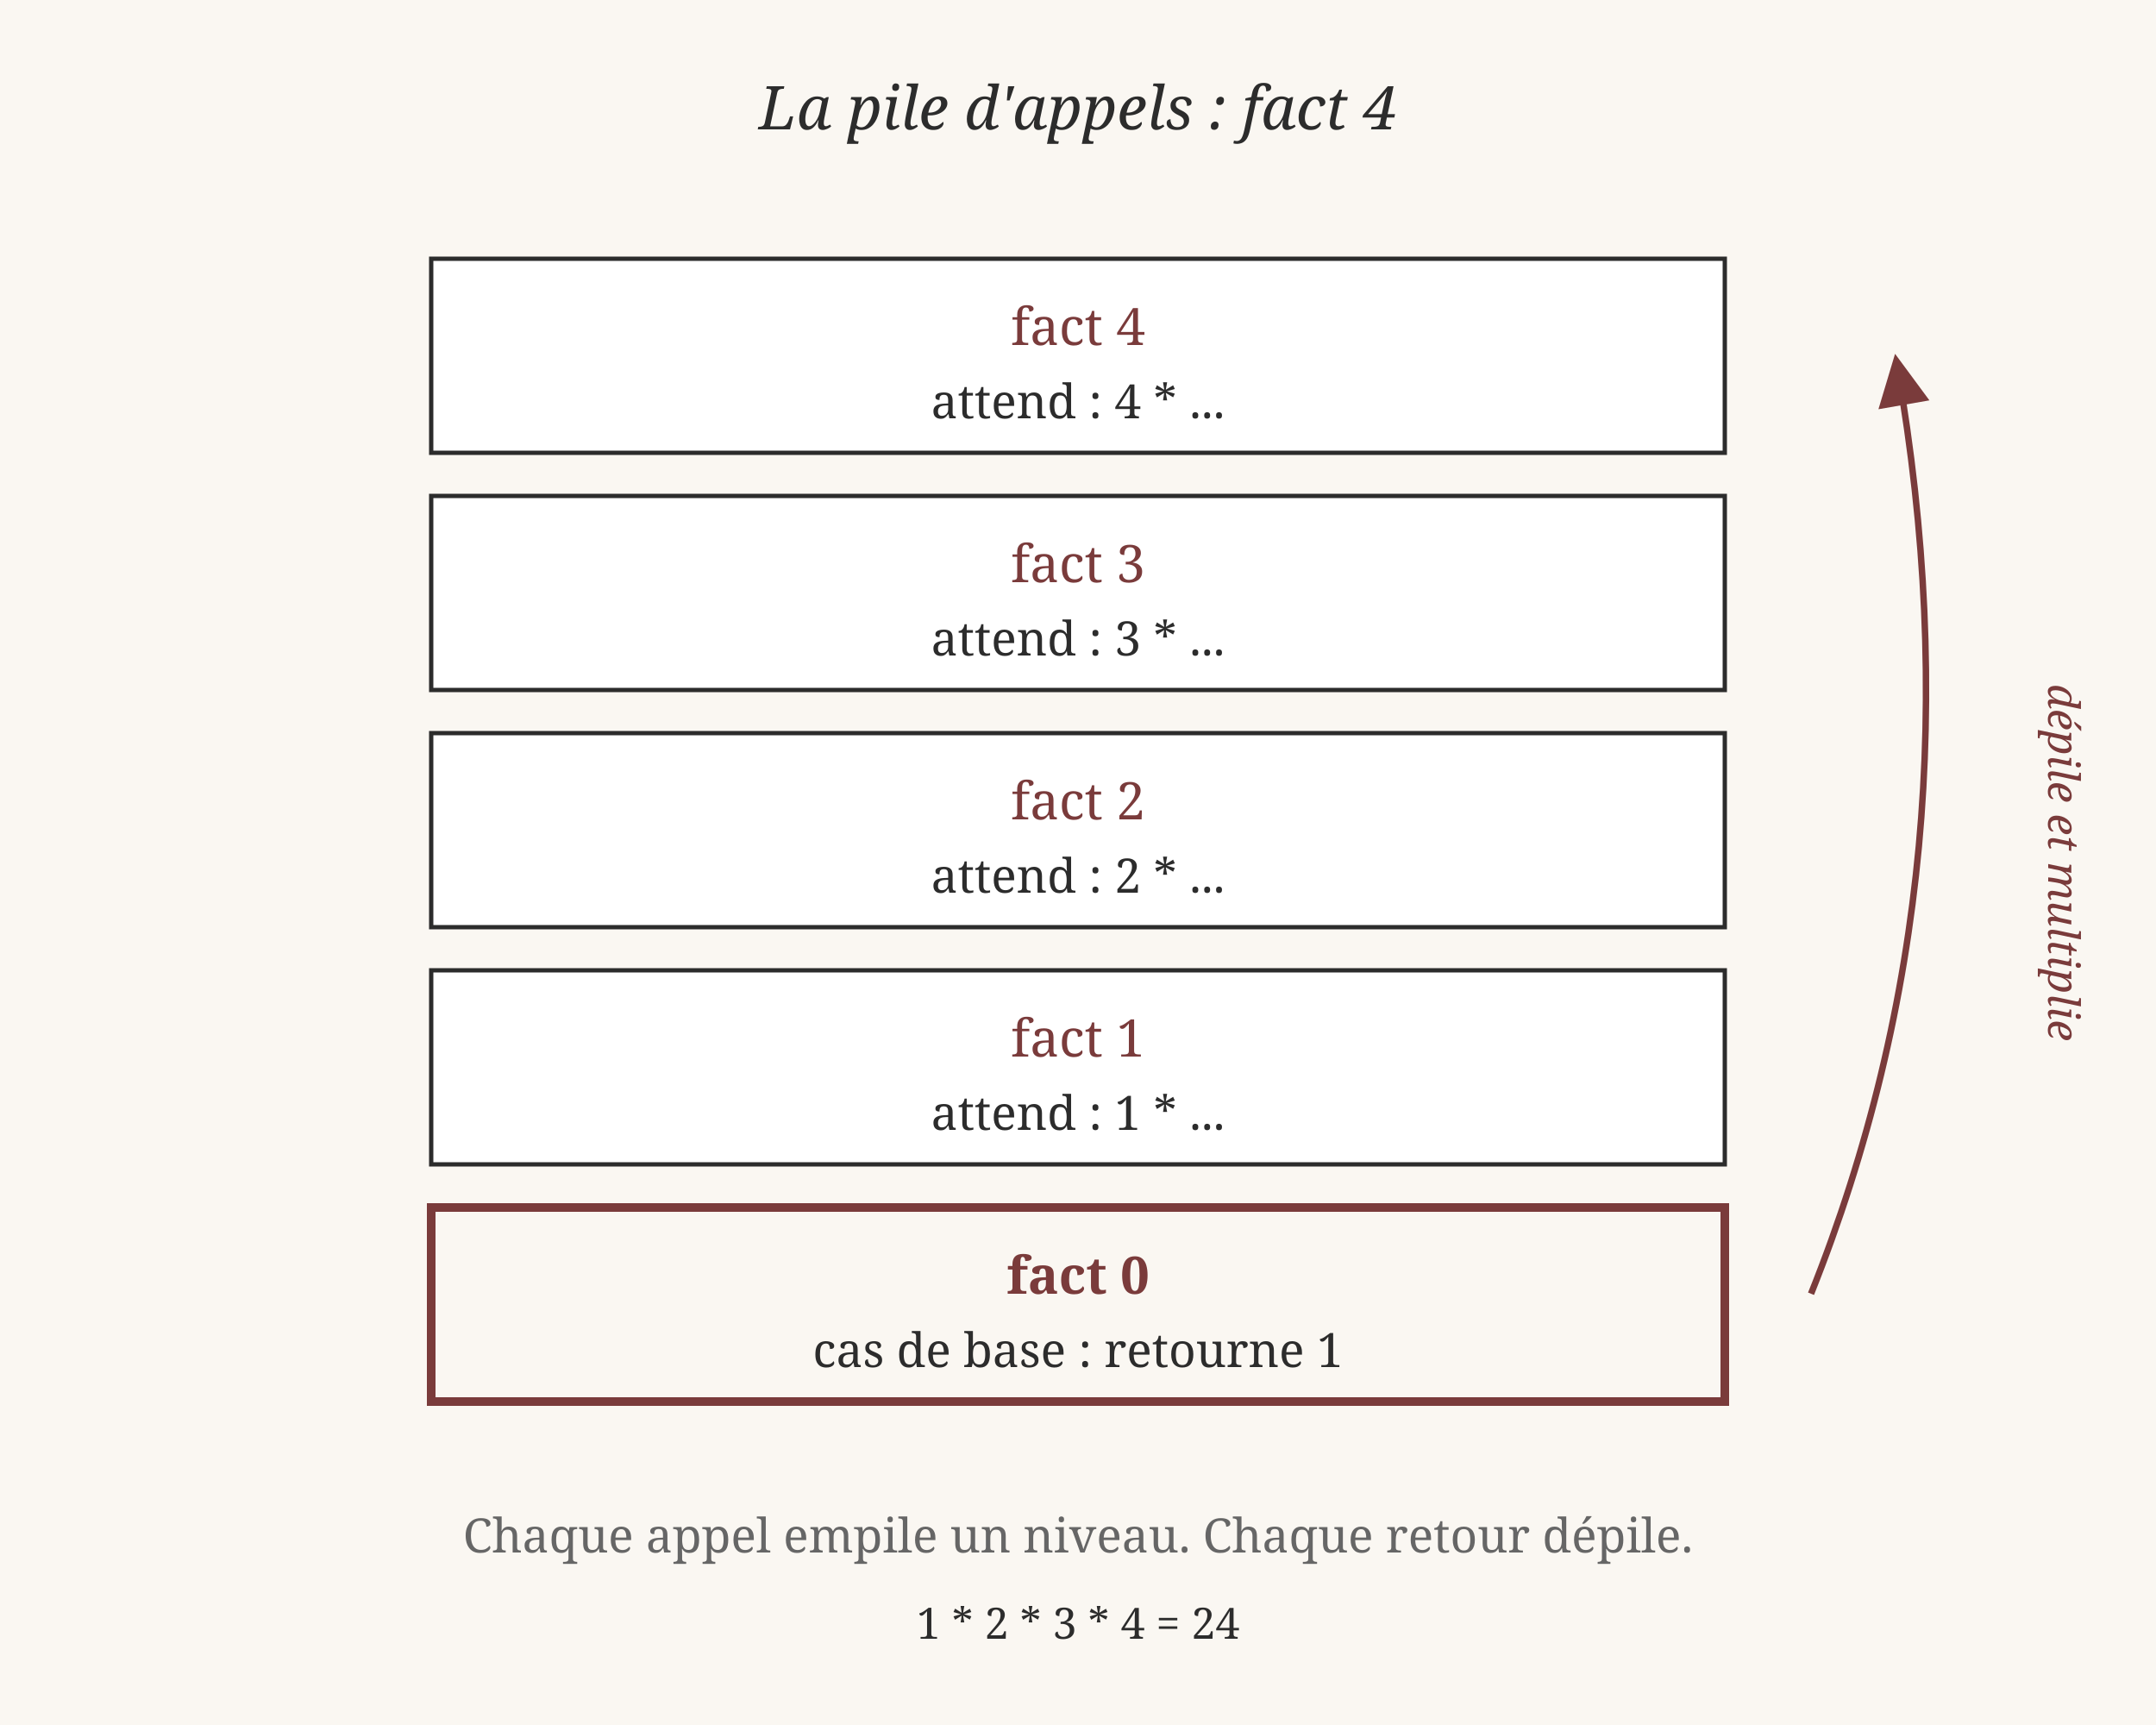
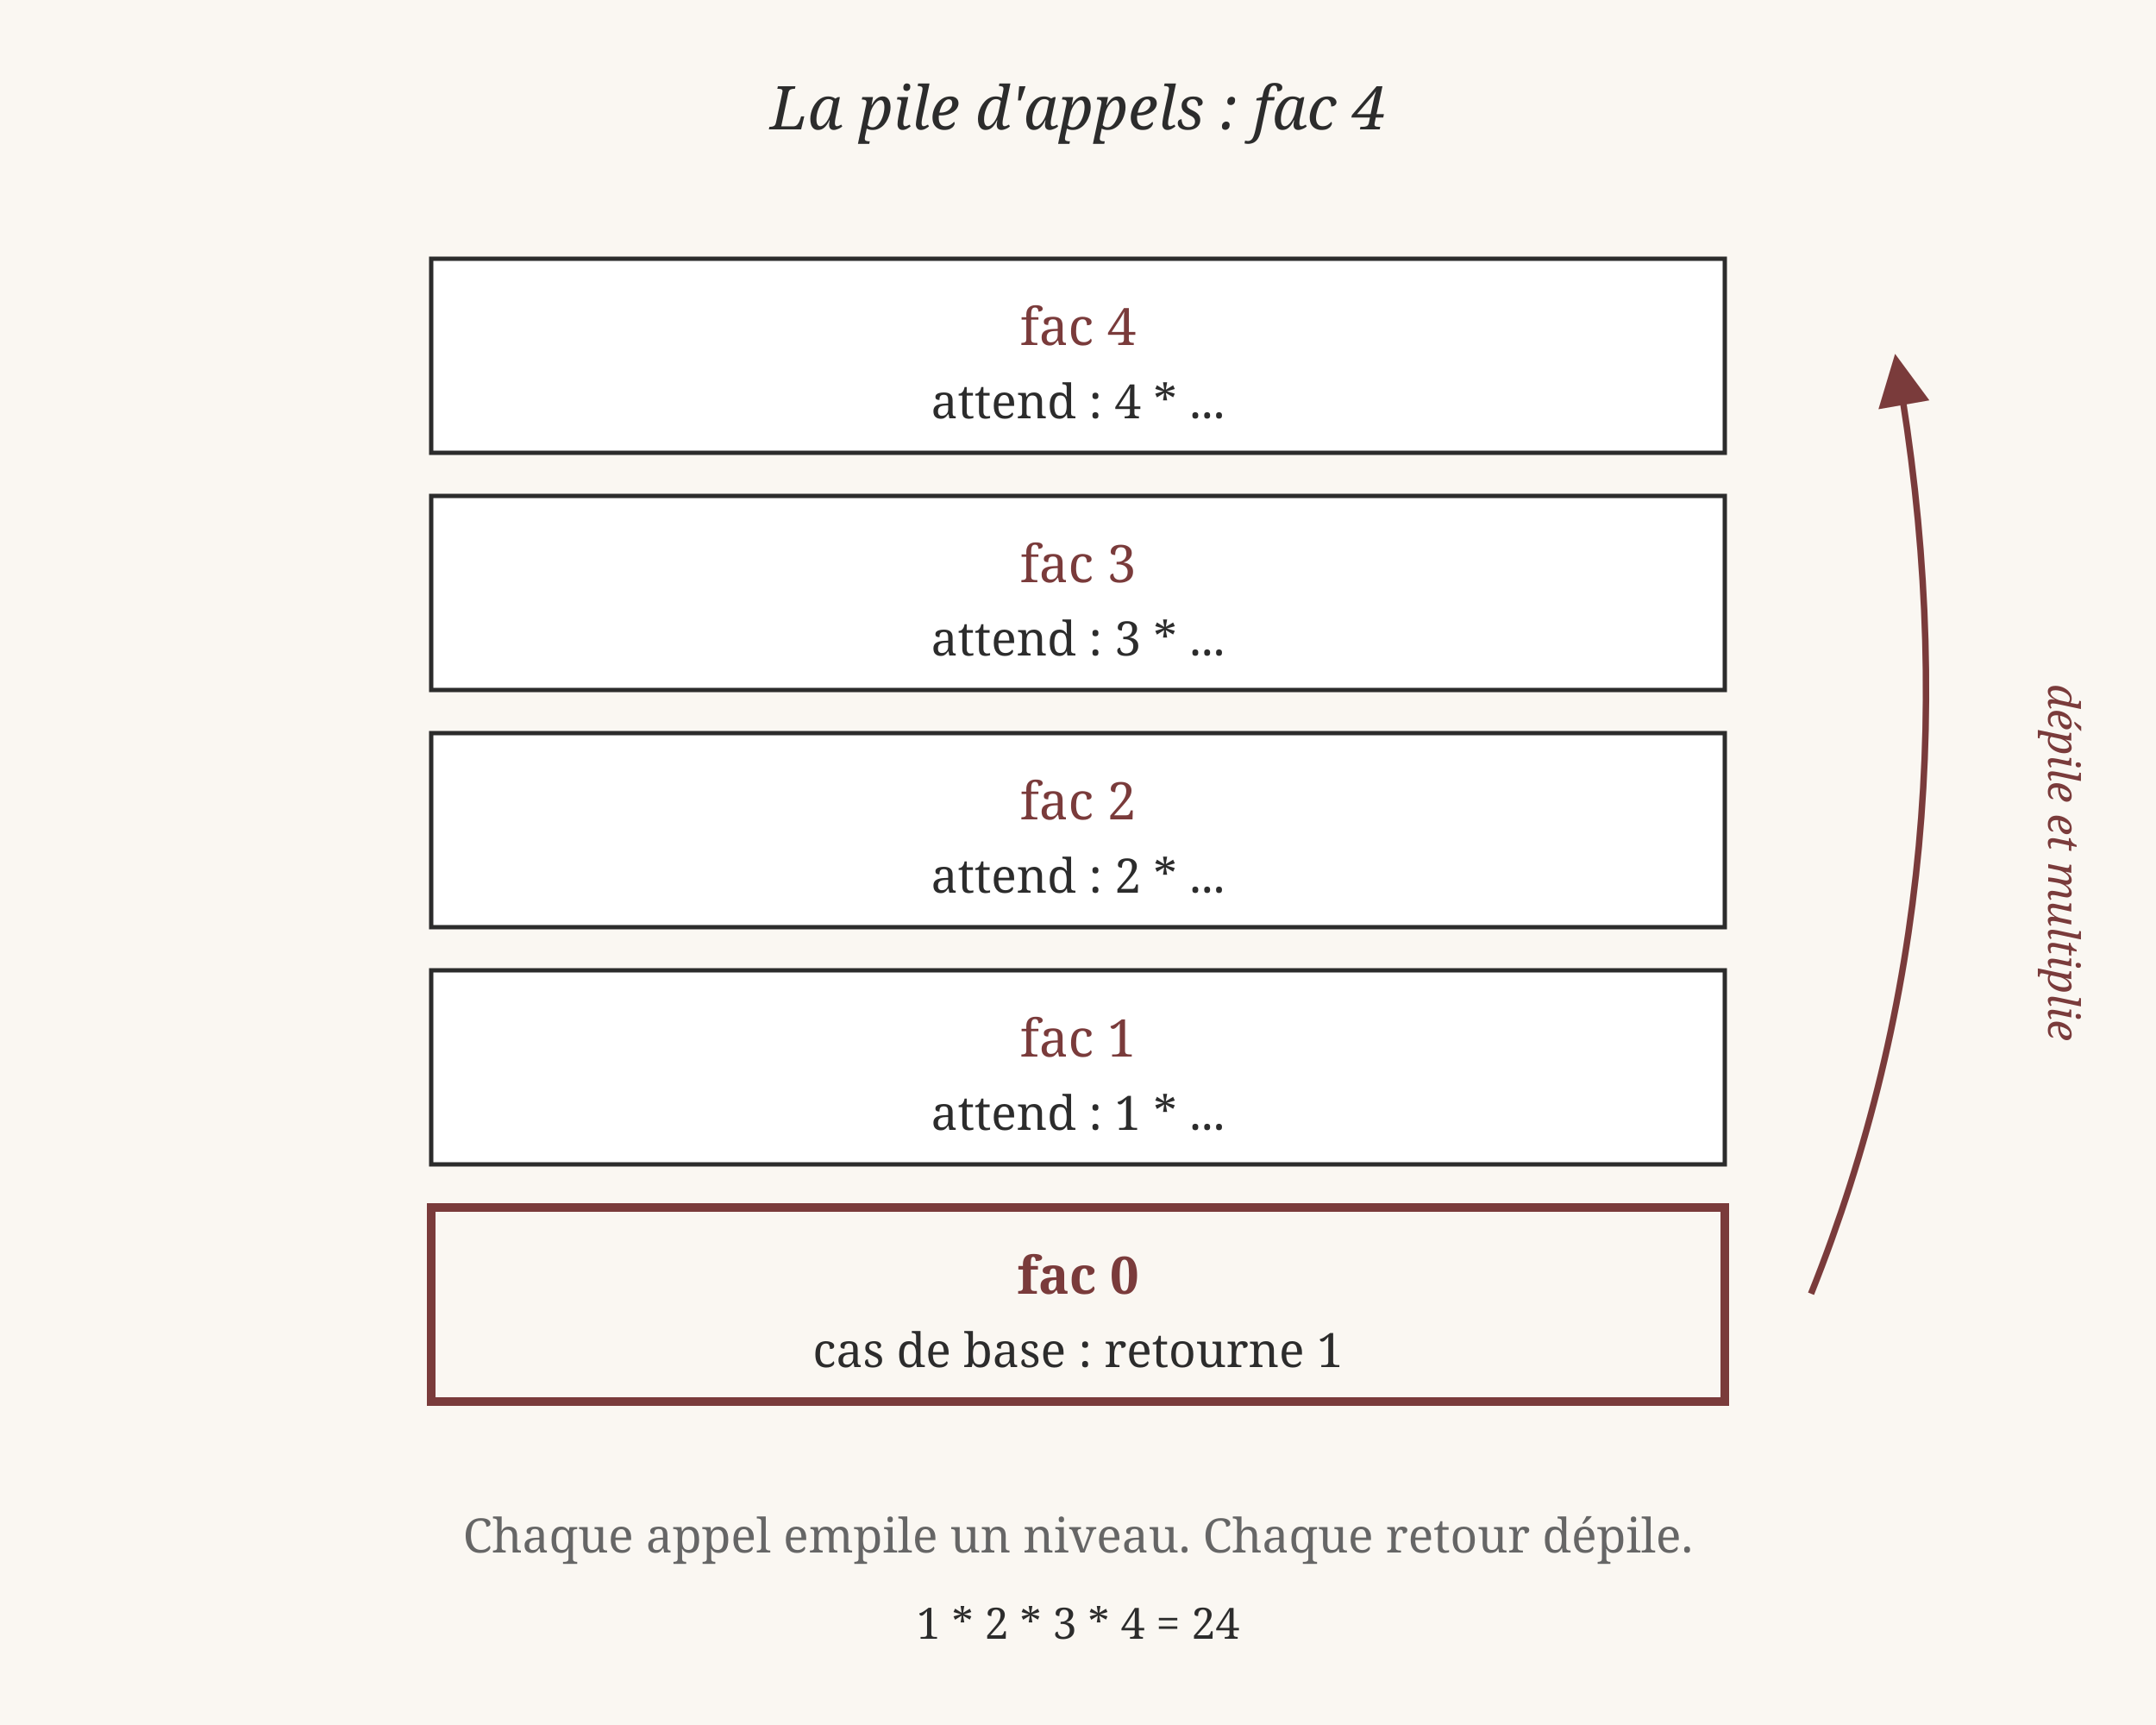
<svg xmlns="http://www.w3.org/2000/svg" viewBox="0 0 500 400" font-family="Georgia, serif">
  <rect width="500" height="400" fill="#faf7f2" />
  <text x="250" y="30" text-anchor="middle" font-size="14" font-style="italic" fill="#2c2c2c">
-     La pile d'appels : fact 4
+     La pile d'appels : fac 4
  </text>
  <g font-family="Georgia, serif">
    <rect x="100" y="60" width="300" height="45" fill="#fff" stroke="#2c2c2c" stroke-width="1" />
-     <text x="250" y="80" text-anchor="middle" font-size="12" fill="#7a3b3b">fact 4</text>
+     <text x="250" y="80" text-anchor="middle" font-size="12" fill="#7a3b3b">fac 4</text>
    <text x="250" y="97" text-anchor="middle" font-size="11" fill="#2c2c2c">attend : 4 * ...</text>
    <rect x="100" y="115" width="300" height="45" fill="#fff" stroke="#2c2c2c" stroke-width="1" />
-     <text x="250" y="135" text-anchor="middle" font-size="12" fill="#7a3b3b">fact 3</text>
+     <text x="250" y="135" text-anchor="middle" font-size="12" fill="#7a3b3b">fac 3</text>
    <text x="250" y="152" text-anchor="middle" font-size="11" fill="#2c2c2c">attend : 3 * ...</text>
    <rect x="100" y="170" width="300" height="45" fill="#fff" stroke="#2c2c2c" stroke-width="1" />
-     <text x="250" y="190" text-anchor="middle" font-size="12" fill="#7a3b3b">fact 2</text>
+     <text x="250" y="190" text-anchor="middle" font-size="12" fill="#7a3b3b">fac 2</text>
    <text x="250" y="207" text-anchor="middle" font-size="11" fill="#2c2c2c">attend : 2 * ...</text>
    <rect x="100" y="225" width="300" height="45" fill="#fff" stroke="#2c2c2c" stroke-width="1" />
-     <text x="250" y="245" text-anchor="middle" font-size="12" fill="#7a3b3b">fact 1</text>
+     <text x="250" y="245" text-anchor="middle" font-size="12" fill="#7a3b3b">fac 1</text>
    <text x="250" y="262" text-anchor="middle" font-size="11" fill="#2c2c2c">attend : 1 * ...</text>
    <rect x="100" y="280" width="300" height="45" fill="#faf7f2" stroke="#7a3b3b" stroke-width="2" />
-     <text x="250" y="300" text-anchor="middle" font-size="12" fill="#7a3b3b" font-weight="bold">fact 0</text>
+     <text x="250" y="300" text-anchor="middle" font-size="12" fill="#7a3b3b" font-weight="bold">fac 0</text>
    <text x="250" y="317" text-anchor="middle" font-size="11" fill="#2c2c2c">cas de base : retourne 1</text>
  </g>
  <g fill="none" stroke="#7a3b3b" stroke-width="1.5" marker-end="url(#arr2)">
    <path d="M 420 300 Q 460 200 440 85" />
  </g>
  <defs>
    <marker id="arr2" markerWidth="8" markerHeight="8" refX="6" refY="4" orient="auto">
      <path d="M0,0 L8,4 L0,8 z" fill="#7a3b3b" />
    </marker>
  </defs>
  <text x="475" y="200" text-anchor="middle" font-size="10" fill="#7a3b3b" font-style="italic" transform="rotate(90 475 200)">dépile et multiplie</text>
  <text x="250" y="360" text-anchor="middle" font-size="11" fill="#666">
    Chaque appel empile un niveau. Chaque retour dépile.
  </text>
  <text x="250" y="380" text-anchor="middle" font-size="10" fill="#2c2c2c">1 * 2 * 3 * 4 = 24</text>
</svg>
